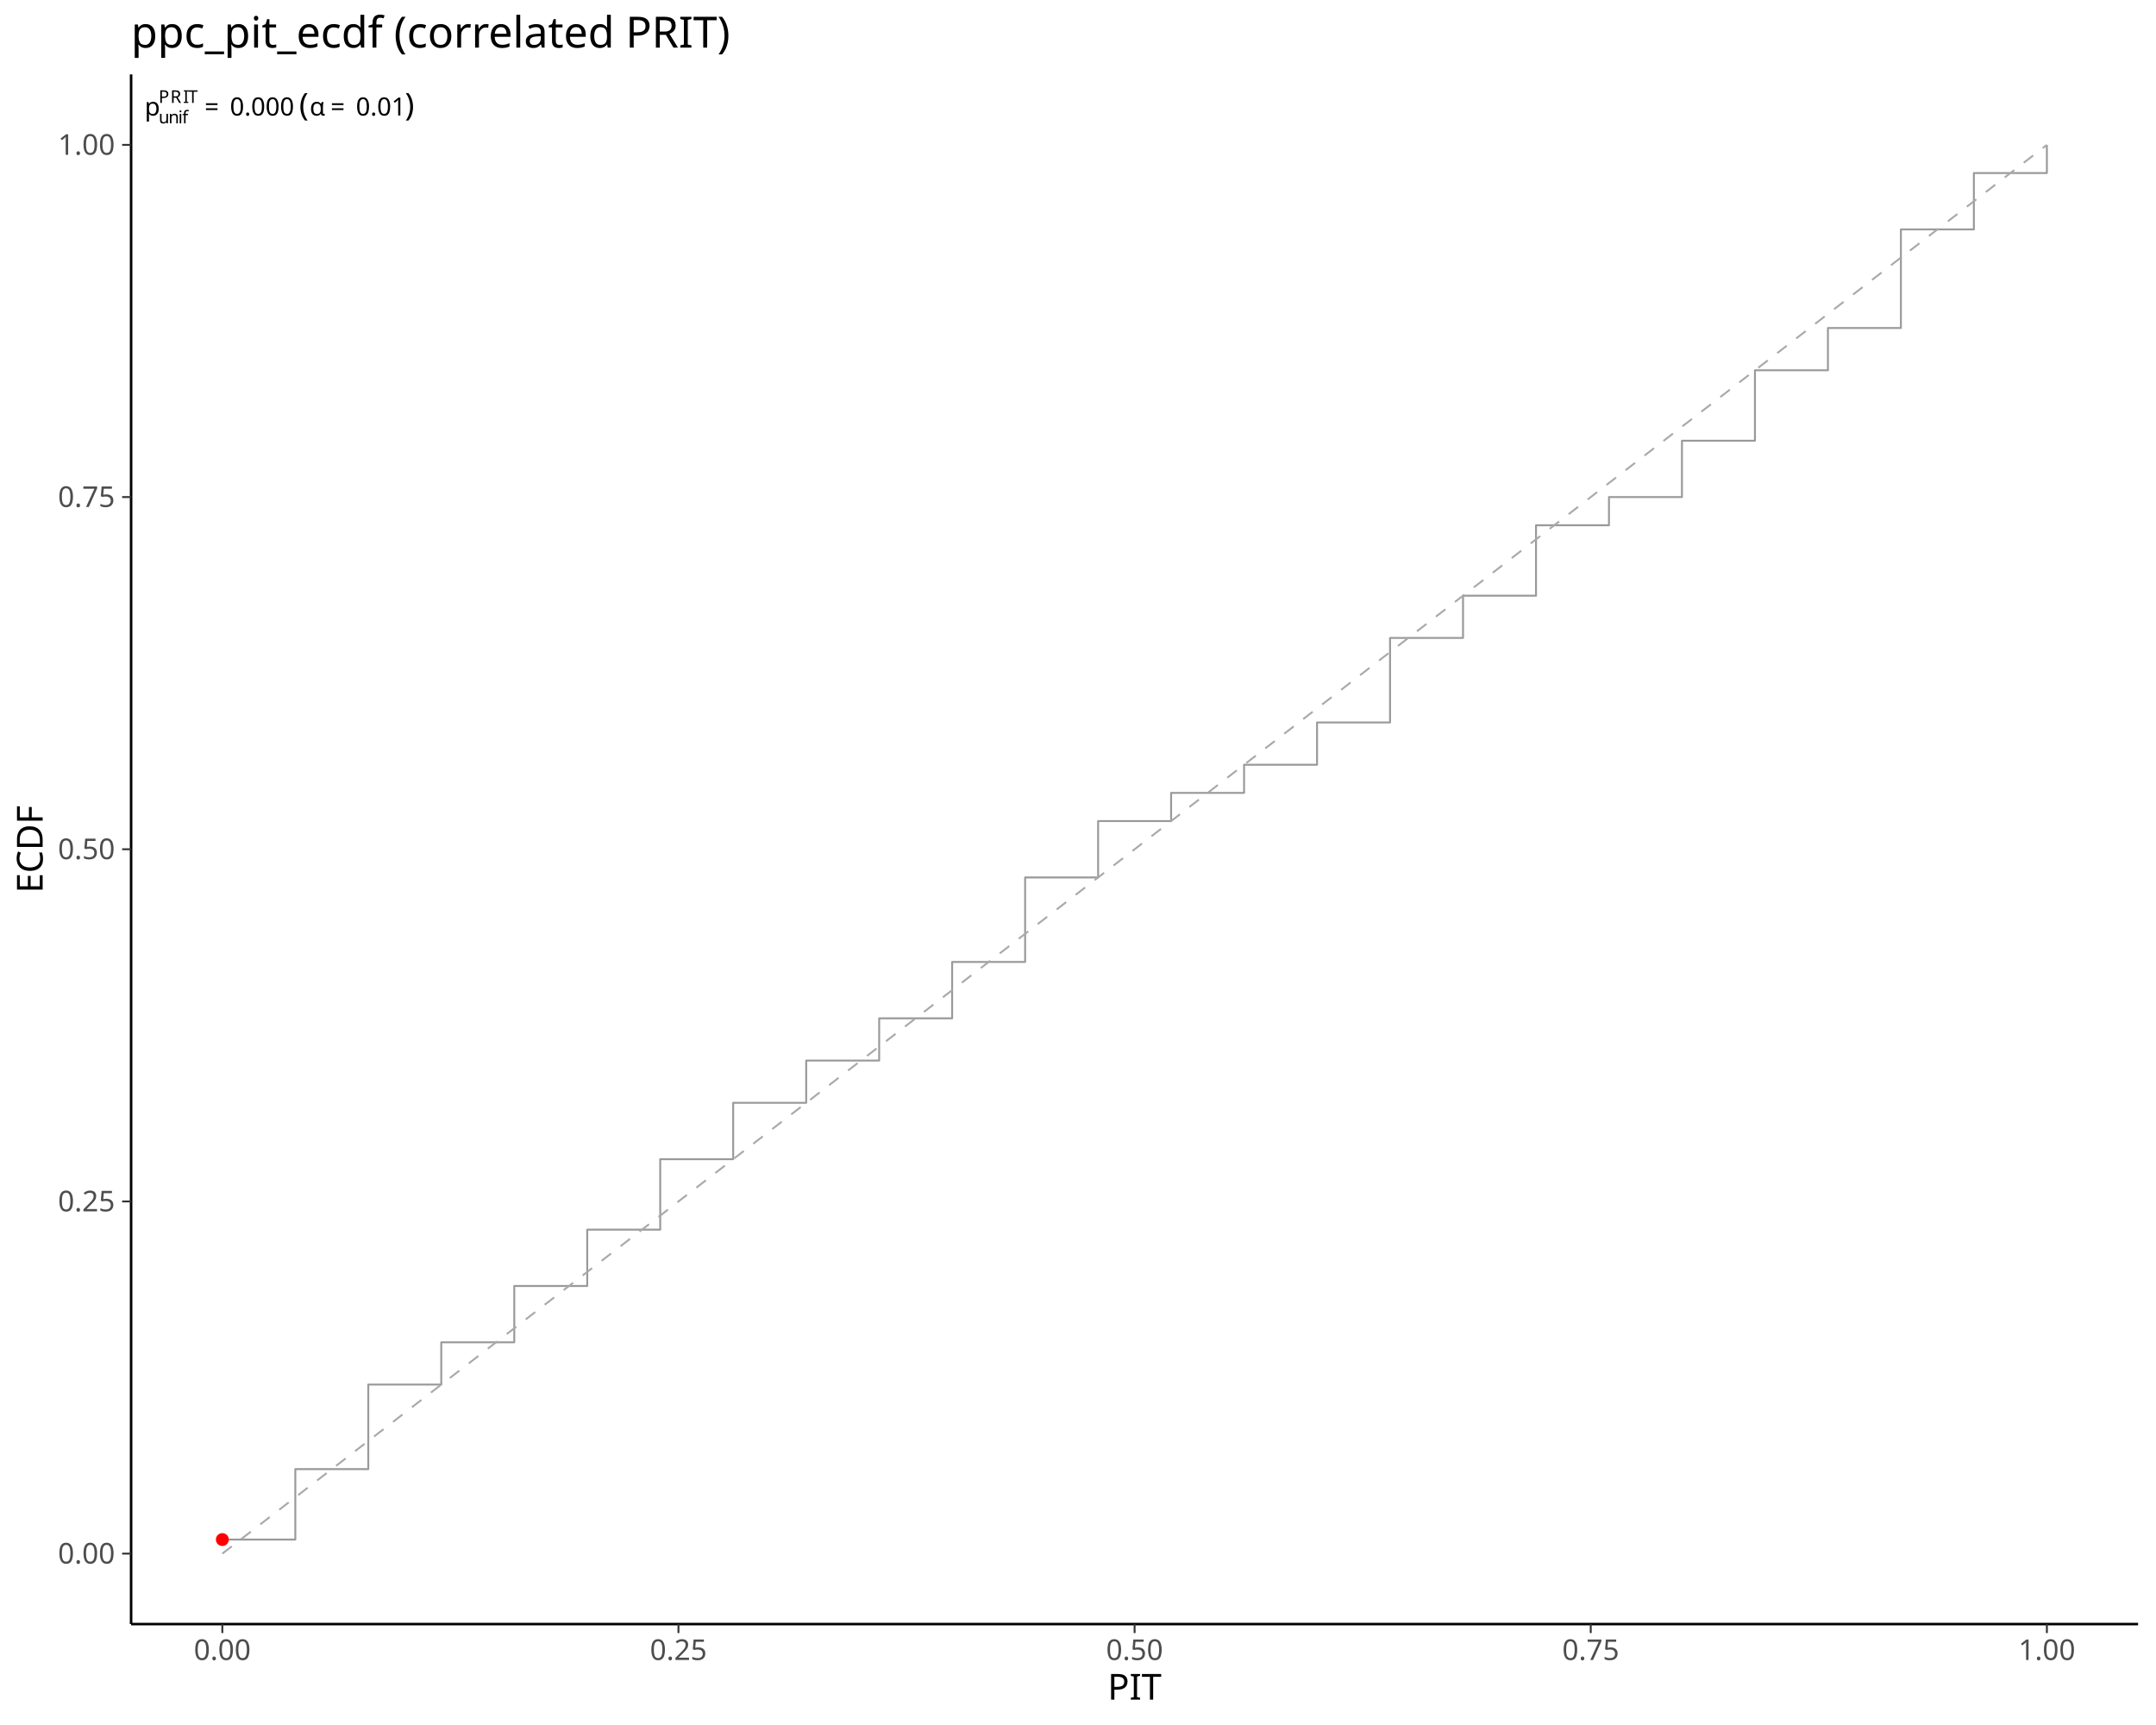
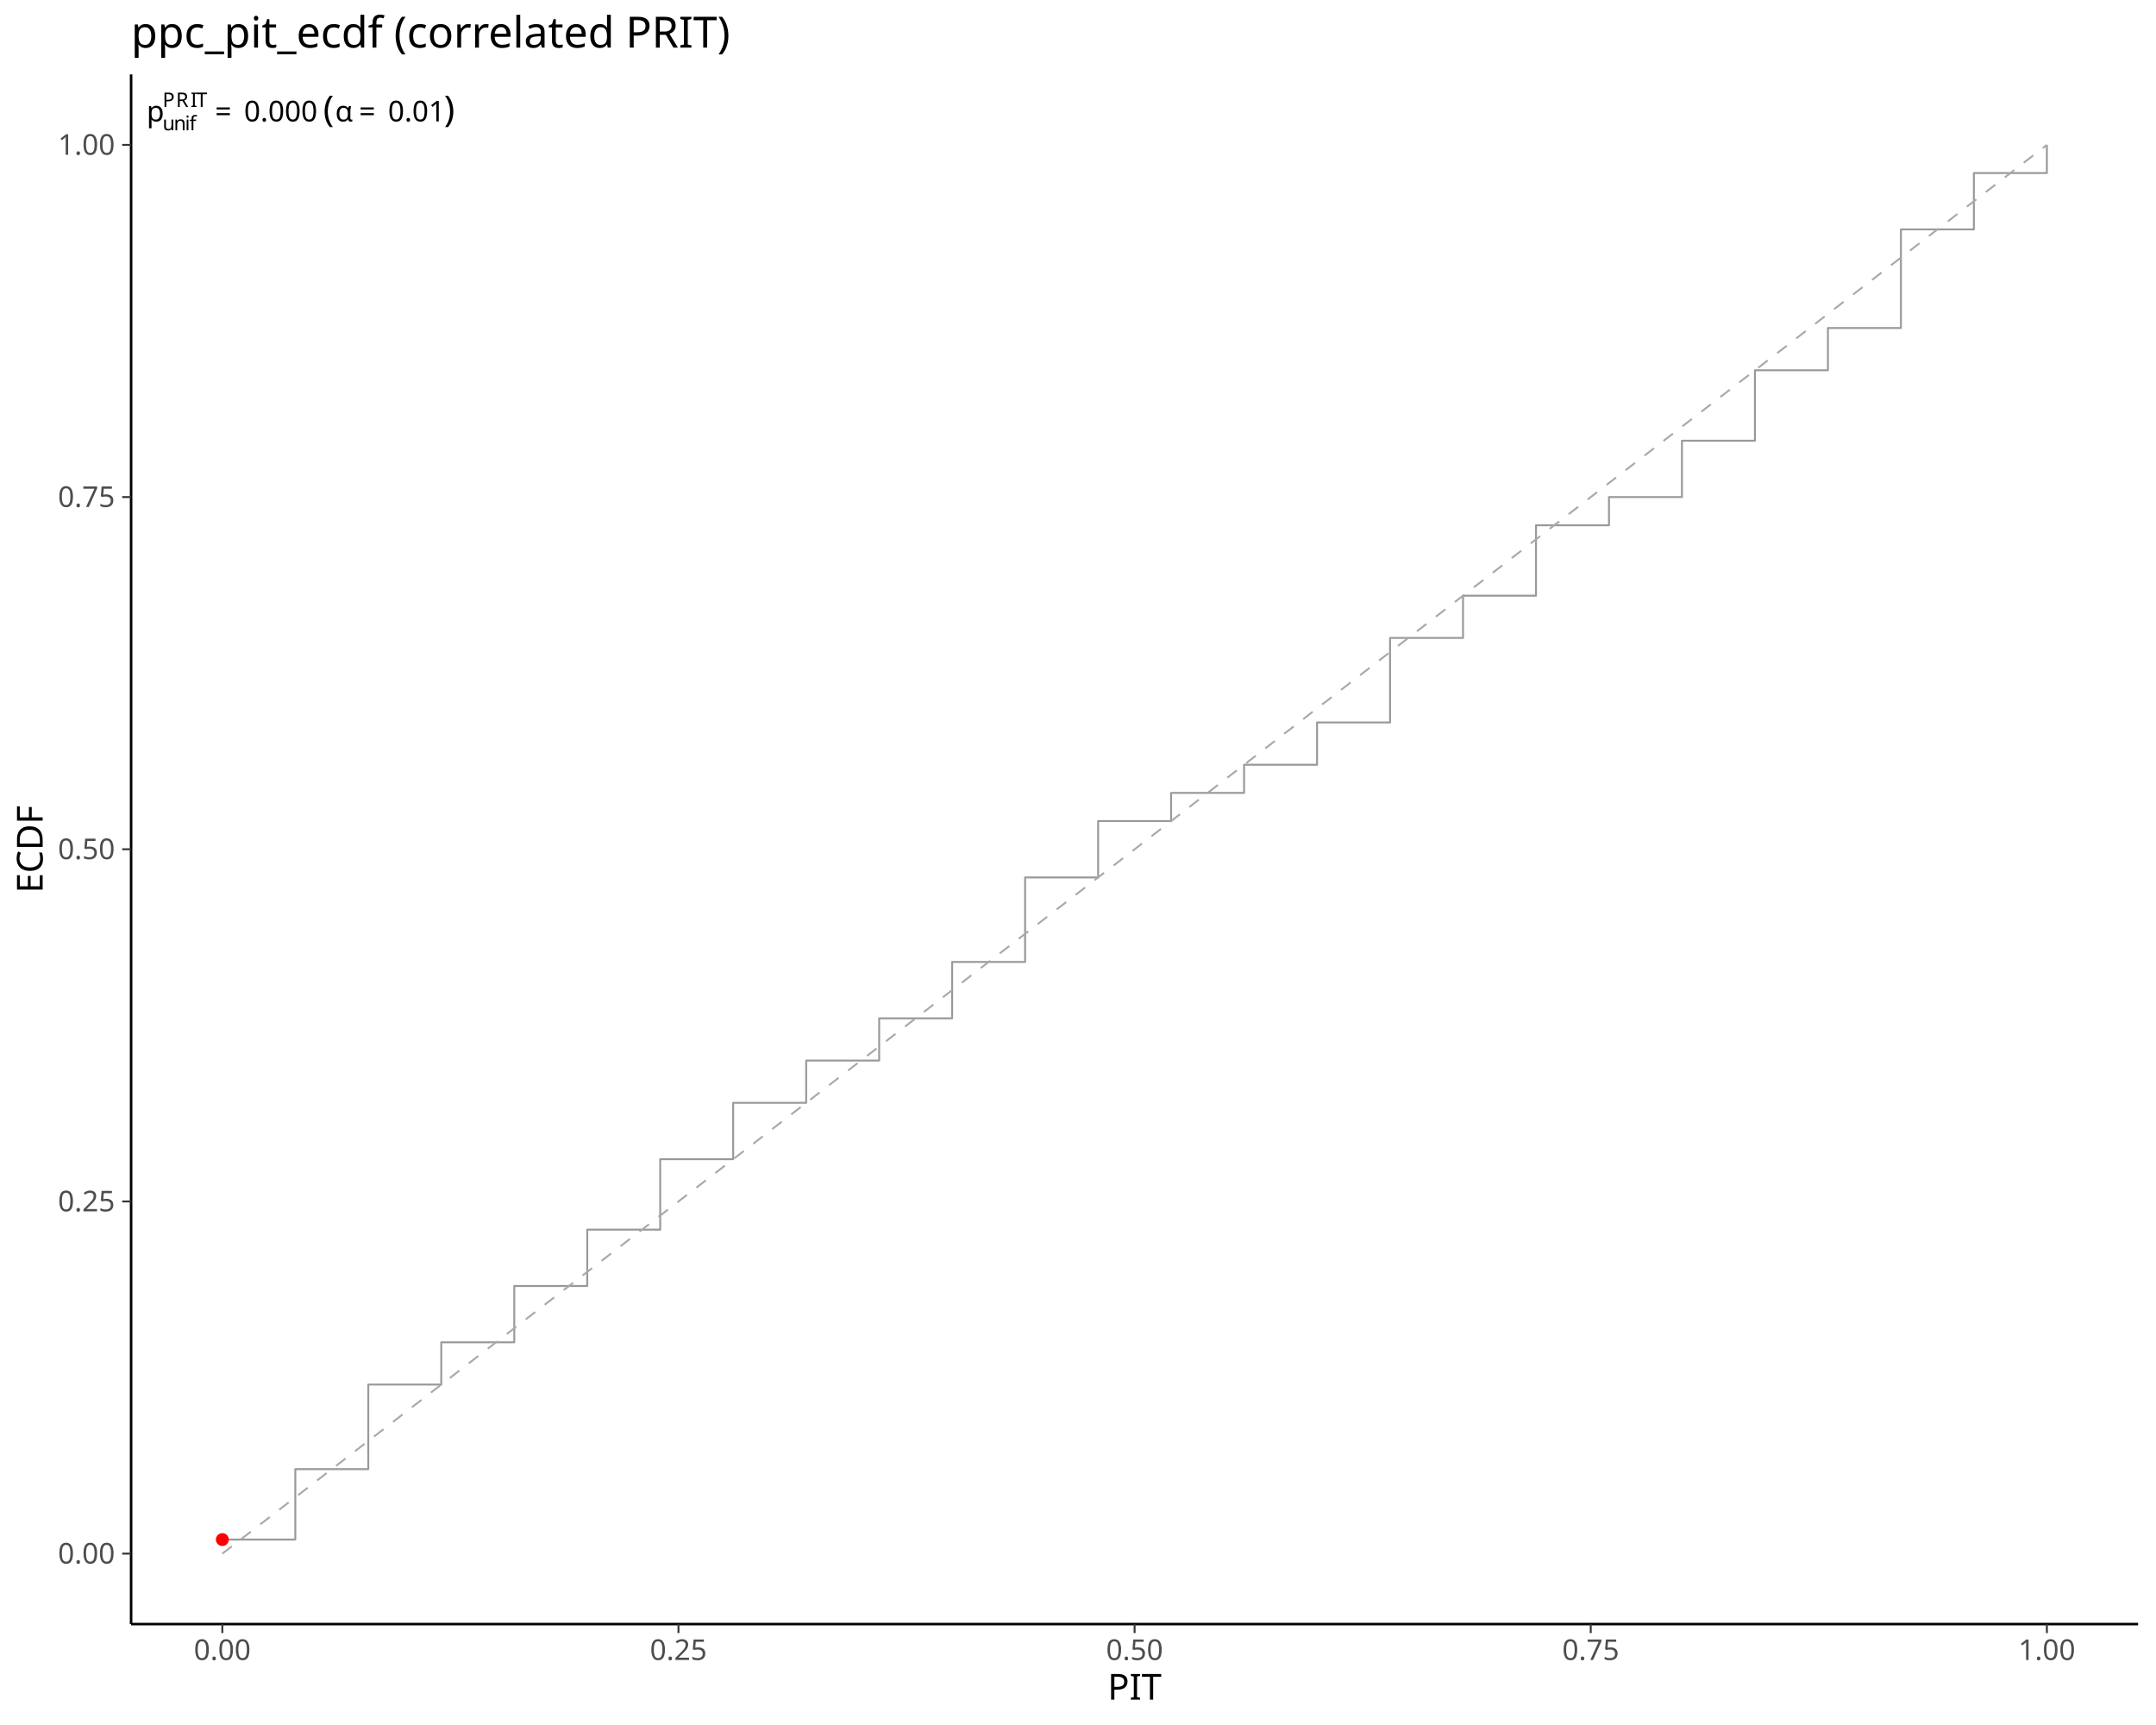
<svg xmlns="http://www.w3.org/2000/svg" class="svglite" data-engine-version="2.0" width="720.00pt" height="576.00pt" viewBox="0 0 720.00 576.00">
  <defs>
    <style type="text/css">
    .svglite line, .svglite polyline, .svglite polygon, .svglite path, .svglite rect, .svglite circle {
      fill: none;
      stroke: #000000;
      stroke-linecap: round;
      stroke-linejoin: round;
      stroke-miterlimit: 10.00;
    }
  </style>
  </defs>
  <rect width="100%" height="100%" style="stroke: none; fill: #FFFFFF;" />
  <defs>
    <clipPath id="cpMC4wMHw3MjAuMDB8MC4wMHw1NzYuMDA=">
      <rect x="0.00" y="0.00" width="720.00" height="576.00" />
    </clipPath>
  </defs>
  <g clip-path="url(#cpMC4wMHw3MjAuMDB8MC4wMHw1NzYuMDA=)">
</g>
  <defs>
    <clipPath id="cpNDMuNzh8NzE0LjAyfDI0Ljg1fDU0Mi4zMA==">
      <rect x="43.78" y="24.85" width="670.24" height="517.45" />
    </clipPath>
  </defs>
  <g clip-path="url(#cpNDMuNzh8NzE0LjAyfDI0Ljg1fDU0Mi4zMA==)">
    <polyline points="74.25,514.08 98.62,514.08 98.62,490.56 122.99,490.56 122.99,462.33 147.36,462.33 147.36,448.22 171.74,448.22 171.74,429.41 196.11,429.41 196.11,410.59 220.48,410.59 220.48,387.07 244.85,387.07 244.85,368.25 269.23,368.25 269.23,354.14 293.60,354.14 293.60,340.03 317.97,340.03 317.97,321.21 342.34,321.21 342.34,292.99 366.72,292.99 366.72,274.17 391.09,274.17 391.09,264.76 415.46,264.76 415.46,255.36 439.83,255.36 439.83,241.24 464.21,241.24 464.21,213.02 488.58,213.02 488.58,198.91 512.95,198.91 512.95,175.39 537.32,175.39 537.32,165.98 561.69,165.98 561.69,147.16 586.07,147.16 586.07,123.64 610.44,123.64 610.44,109.53 634.81,109.53 634.81,76.60 659.18,76.60 659.18,57.78 683.56,57.78 683.56,48.38 " style="stroke-width: 0.64; stroke: #999999; stroke-linecap: butt;" />
    <line x1="74.25" y1="518.78" x2="683.56" y2="48.38" style="stroke-width: 0.64; stroke: #A9A9A9; stroke-dasharray: 4.00,4.00; stroke-linecap: butt;" />
    <circle cx="74.25" cy="514.08" r="1.77" style="stroke-width: 0.77; stroke: #FF0000; fill: #FF0000;" />
-     <text x="48.30" y="38.58" style="font-size: 8.40px; font-family: sans;" textLength="4.67px" lengthAdjust="spacingAndGlyphs">p</text>
-     <text x="52.97" y="41.18" style="font-size: 5.88px; font-family: sans;" textLength="3.27px" lengthAdjust="spacingAndGlyphs">u</text>
-     <text x="56.24" y="41.18" style="font-size: 5.88px; font-family: sans;" textLength="3.27px" lengthAdjust="spacingAndGlyphs">n</text>
-     <text x="59.51" y="41.18" style="font-size: 5.88px; font-family: sans;" textLength="1.31px" lengthAdjust="spacingAndGlyphs">i</text>
-     <text x="60.82" y="41.18" style="font-size: 5.88px; font-family: sans;" textLength="1.63px" lengthAdjust="spacingAndGlyphs">f</text>
-     <text x="52.97" y="34.36" style="font-size: 5.88px; font-family: sans;" textLength="3.92px" lengthAdjust="spacingAndGlyphs">P</text>
-     <text x="56.90" y="34.36" style="font-size: 5.88px; font-family: sans;" textLength="4.25px" lengthAdjust="spacingAndGlyphs">R</text>
-     <text x="61.14" y="34.36" style="font-size: 5.88px; font-family: sans;" textLength="1.63px" lengthAdjust="spacingAndGlyphs">I</text>
-     <text x="62.78" y="34.36" style="font-size: 5.88px; font-family: sans;" textLength="3.59px" lengthAdjust="spacingAndGlyphs">T</text>
-     <text x="68.31" y="38.58" style="font-size: 8.40px; font-family: sans;" textLength="6.52px" lengthAdjust="spacingAndGlyphs">=</text>
-     <text x="76.78" y="38.58" style="font-size: 8.40px; font-family: sans;" textLength="21.02px" lengthAdjust="spacingAndGlyphs">0.000</text>
-     <text x="97.80" y="38.58" style="font-size: 8.40px; font-family: sans;" textLength="2.10px" lengthAdjust="spacingAndGlyphs"> </text>
-     <text x="99.90" y="38.58" style="font-size: 10.50px; font-family: sans;" textLength="3.50px" lengthAdjust="spacingAndGlyphs">(</text>
-     <text x="103.40" y="38.58" style="font-size: 8.40px; font-family: sans;" textLength="5.04px" lengthAdjust="spacingAndGlyphs">α</text>
-     <text x="110.38" y="38.58" style="font-size: 8.40px; font-family: sans;" textLength="6.52px" lengthAdjust="spacingAndGlyphs">=</text>
-     <text x="118.85" y="38.58" style="font-size: 8.40px; font-family: sans;" textLength="16.35px" lengthAdjust="spacingAndGlyphs">0.01</text>
-     <text x="135.20" y="38.58" style="font-size: 10.50px; font-family: sans;" textLength="3.49px" lengthAdjust="spacingAndGlyphs">)</text>
+     <text x="48.95" y="40.54" style="font-size: 9.60px; font-family: sans;" textLength="5.34px" lengthAdjust="spacingAndGlyphs">p</text>
+     <text x="54.29" y="43.51" style="font-size: 6.72px; font-family: sans;" textLength="3.74px" lengthAdjust="spacingAndGlyphs">u</text>
+     <text x="58.02" y="43.51" style="font-size: 6.72px; font-family: sans;" textLength="3.74px" lengthAdjust="spacingAndGlyphs">n</text>
+     <text x="61.76" y="43.51" style="font-size: 6.72px; font-family: sans;" textLength="1.49px" lengthAdjust="spacingAndGlyphs">i</text>
+     <text x="63.25" y="43.51" style="font-size: 6.72px; font-family: sans;" textLength="1.87px" lengthAdjust="spacingAndGlyphs">f</text>
+     <text x="54.29" y="35.72" style="font-size: 6.72px; font-family: sans;" textLength="4.48px" lengthAdjust="spacingAndGlyphs">P</text>
+     <text x="58.77" y="35.72" style="font-size: 6.72px; font-family: sans;" textLength="4.85px" lengthAdjust="spacingAndGlyphs">R</text>
+     <text x="63.62" y="35.72" style="font-size: 6.72px; font-family: sans;" textLength="1.87px" lengthAdjust="spacingAndGlyphs">I</text>
+     <text x="65.49" y="35.72" style="font-size: 6.72px; font-family: sans;" textLength="4.10px" lengthAdjust="spacingAndGlyphs">T</text>
+     <text x="71.82" y="40.54" style="font-size: 9.60px; font-family: sans;" textLength="7.45px" lengthAdjust="spacingAndGlyphs">=</text>
+     <text x="81.49" y="40.54" style="font-size: 9.60px; font-family: sans;" textLength="24.02px" lengthAdjust="spacingAndGlyphs">0.000</text>
+     <text x="105.52" y="40.54" style="font-size: 9.60px; font-family: sans;" textLength="2.40px" lengthAdjust="spacingAndGlyphs"> </text>
+     <text x="107.92" y="40.54" style="font-size: 12.00px; font-family: sans;" textLength="4.00px" lengthAdjust="spacingAndGlyphs">(</text>
+     <text x="111.92" y="40.54" style="font-size: 9.60px; font-family: sans;" textLength="5.76px" lengthAdjust="spacingAndGlyphs">α</text>
+     <text x="119.90" y="40.54" style="font-size: 9.60px; font-family: sans;" textLength="7.45px" lengthAdjust="spacingAndGlyphs">=</text>
+     <text x="129.57" y="40.54" style="font-size: 9.60px; font-family: sans;" textLength="18.69px" lengthAdjust="spacingAndGlyphs">0.01</text>
+     <text x="148.26" y="40.54" style="font-size: 12.00px; font-family: sans;" textLength="3.99px" lengthAdjust="spacingAndGlyphs">)</text>
  </g>
  <g clip-path="url(#cpMC4wMHw3MjAuMDB8MC4wMHw1NzYuMDA=)">
    <polyline points="43.78,542.30 43.78,24.85 " style="stroke-width: 0.85; stroke-linecap: butt;" />
    <text x="38.40" y="522.09" text-anchor="end" style="font-size: 9.60px; fill: #4D4D4D; font-family: sans;" textLength="18.69px" lengthAdjust="spacingAndGlyphs">0.00</text>
    <text x="38.40" y="404.49" text-anchor="end" style="font-size: 9.60px; fill: #4D4D4D; font-family: sans;" textLength="18.69px" lengthAdjust="spacingAndGlyphs">0.25</text>
    <text x="38.40" y="286.88" text-anchor="end" style="font-size: 9.60px; fill: #4D4D4D; font-family: sans;" textLength="18.69px" lengthAdjust="spacingAndGlyphs">0.50</text>
    <text x="38.40" y="169.28" text-anchor="end" style="font-size: 9.60px; fill: #4D4D4D; font-family: sans;" textLength="18.69px" lengthAdjust="spacingAndGlyphs">0.75</text>
    <text x="38.40" y="51.68" text-anchor="end" style="font-size: 9.60px; fill: #4D4D4D; font-family: sans;" textLength="18.69px" lengthAdjust="spacingAndGlyphs">1.00</text>
    <polyline points="40.79,518.78 43.78,518.78 " style="stroke-width: 0.64; stroke: #333333; stroke-linecap: butt;" />
    <polyline points="40.79,401.18 43.78,401.18 " style="stroke-width: 0.64; stroke: #333333; stroke-linecap: butt;" />
    <polyline points="40.79,283.58 43.78,283.58 " style="stroke-width: 0.64; stroke: #333333; stroke-linecap: butt;" />
    <polyline points="40.79,165.98 43.78,165.98 " style="stroke-width: 0.64; stroke: #333333; stroke-linecap: butt;" />
    <polyline points="40.79,48.38 43.78,48.38 " style="stroke-width: 0.64; stroke: #333333; stroke-linecap: butt;" />
    <polyline points="43.78,542.30 714.02,542.30 " style="stroke-width: 0.85; stroke-linecap: butt;" />
    <polyline points="74.25,545.29 74.25,542.30 " style="stroke-width: 0.64; stroke: #333333; stroke-linecap: butt;" />
    <polyline points="226.57,545.29 226.57,542.30 " style="stroke-width: 0.64; stroke: #333333; stroke-linecap: butt;" />
    <polyline points="378.90,545.29 378.90,542.30 " style="stroke-width: 0.64; stroke: #333333; stroke-linecap: butt;" />
    <polyline points="531.23,545.29 531.23,542.30 " style="stroke-width: 0.64; stroke: #333333; stroke-linecap: butt;" />
    <polyline points="683.56,545.29 683.56,542.30 " style="stroke-width: 0.64; stroke: #333333; stroke-linecap: butt;" />
    <text x="74.25" y="554.29" text-anchor="middle" style="font-size: 9.60px; fill: #4D4D4D; font-family: sans;" textLength="18.69px" lengthAdjust="spacingAndGlyphs">0.00</text>
    <text x="226.57" y="554.29" text-anchor="middle" style="font-size: 9.60px; fill: #4D4D4D; font-family: sans;" textLength="18.69px" lengthAdjust="spacingAndGlyphs">0.25</text>
    <text x="378.90" y="554.29" text-anchor="middle" style="font-size: 9.60px; fill: #4D4D4D; font-family: sans;" textLength="18.69px" lengthAdjust="spacingAndGlyphs">0.50</text>
    <text x="531.23" y="554.29" text-anchor="middle" style="font-size: 9.60px; fill: #4D4D4D; font-family: sans;" textLength="18.69px" lengthAdjust="spacingAndGlyphs">0.75</text>
    <text x="683.56" y="554.29" text-anchor="middle" style="font-size: 9.60px; fill: #4D4D4D; font-family: sans;" textLength="18.69px" lengthAdjust="spacingAndGlyphs">1.00</text>
    <text x="378.90" y="567.53" text-anchor="middle" style="font-size: 12.00px; font-family: sans;" textLength="18.67px" lengthAdjust="spacingAndGlyphs">PIT</text>
    <text transform="translate(14.24,283.58) rotate(-90)" text-anchor="middle" style="font-size: 12.00px; font-family: sans;" textLength="32.67px" lengthAdjust="spacingAndGlyphs">ECDF</text>
    <text x="43.78" y="15.89" style="font-size: 14.40px; font-family: sans;" textLength="196.11px" lengthAdjust="spacingAndGlyphs">ppc_pit_ecdf (correlated PRIT)</text>
  </g>
</svg>
